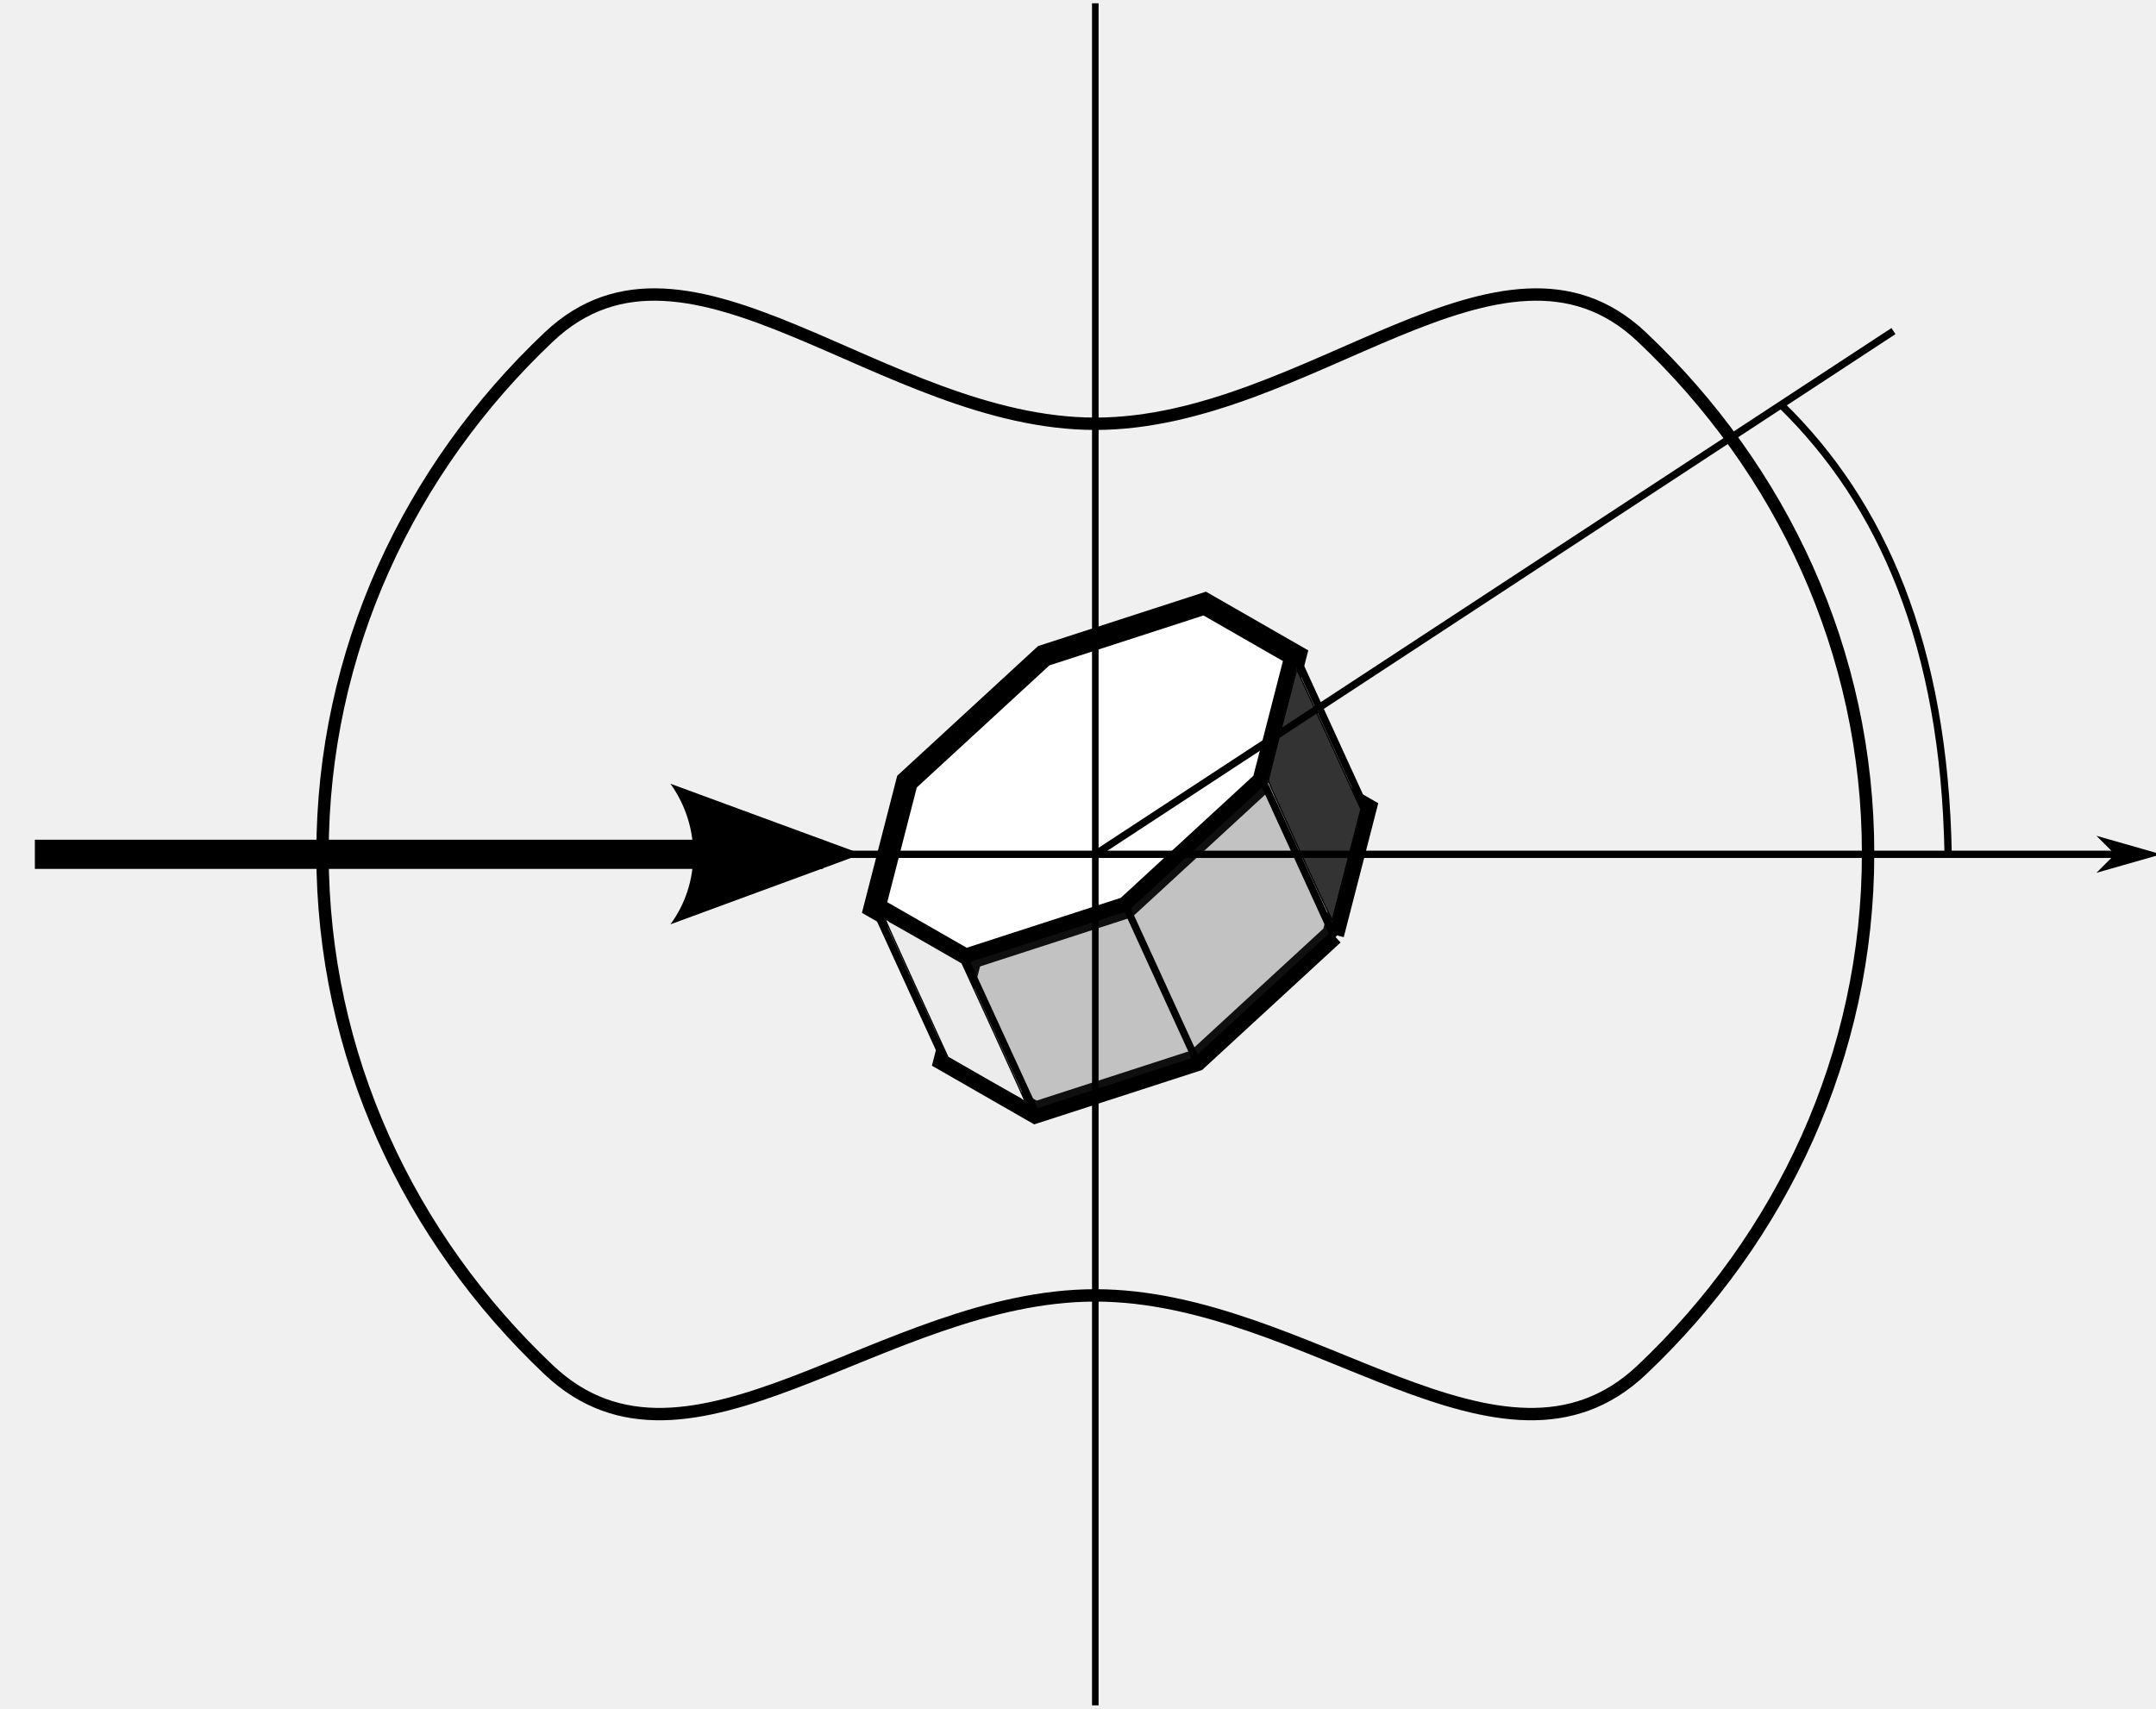
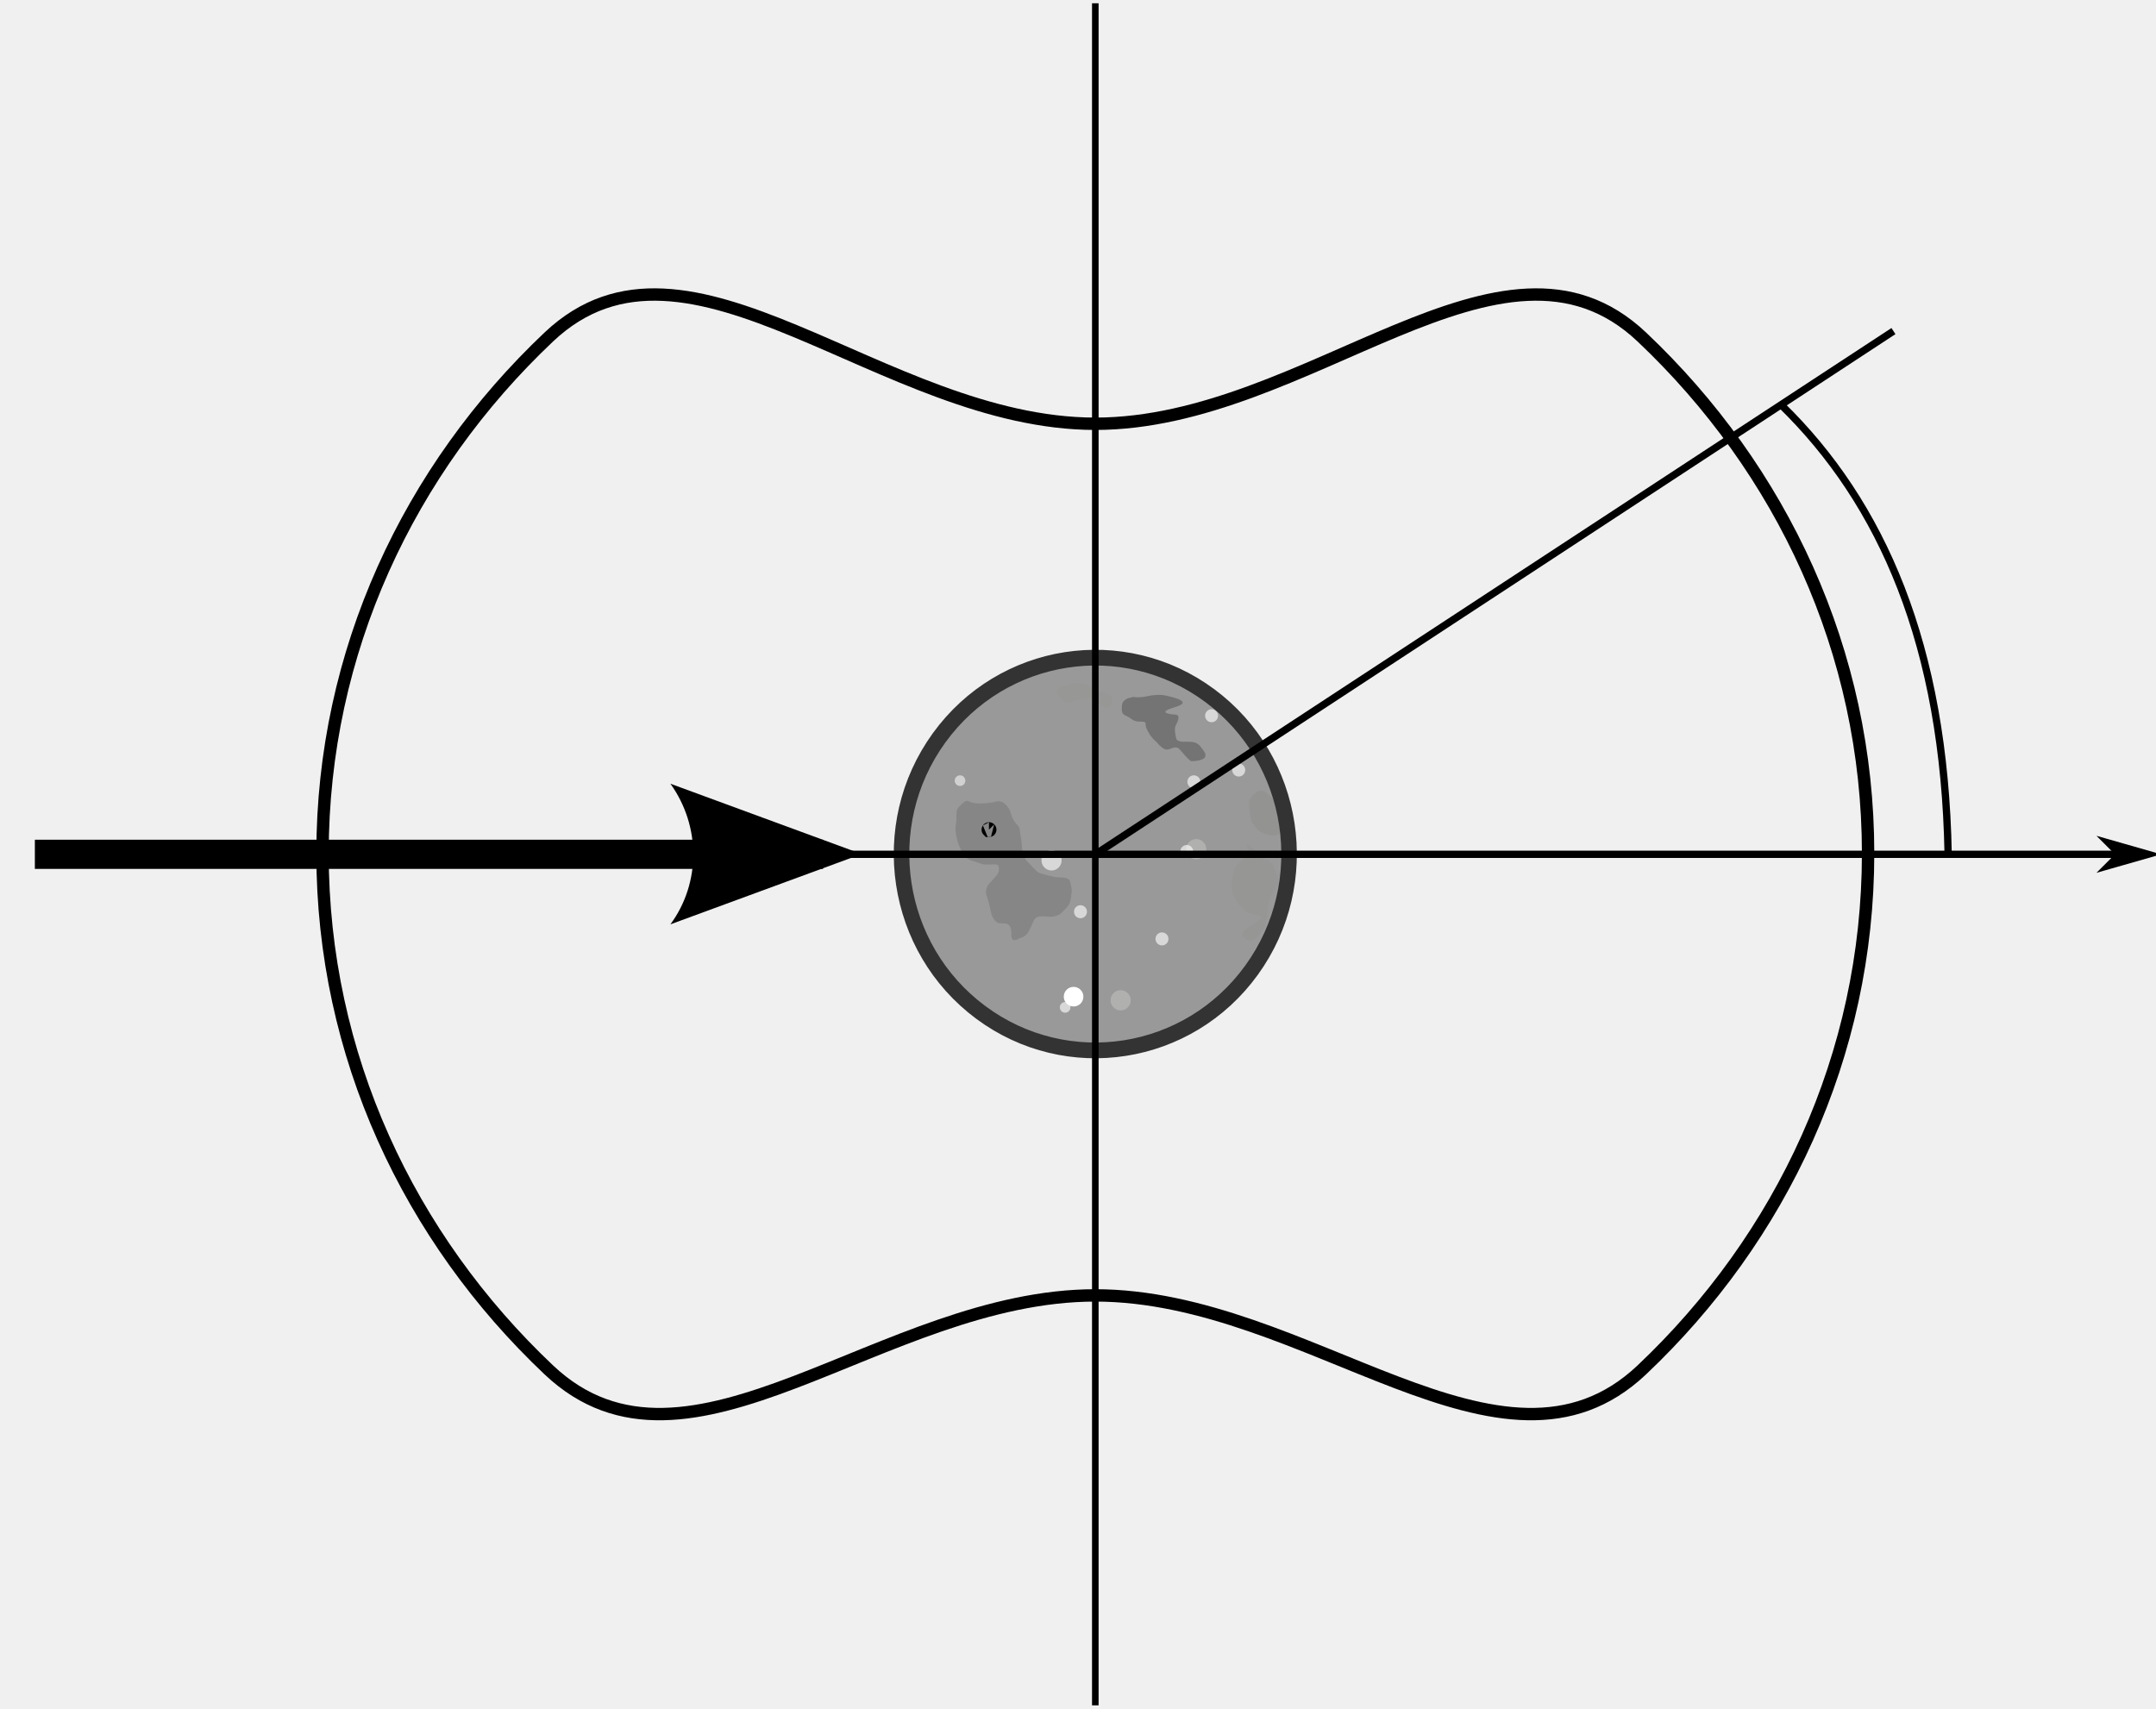
- <svg xmlns="http://www.w3.org/2000/svg" version="1.1" id="svg2" height="234.336" width="295.646">
+ <svg xmlns="http://www.w3.org/2000/svg" xmlns:xlink="http://www.w3.org/1999/xlink" version="1.1" id="svg2" height="234.336" width="295.646">
  <defs id="defs4">
    <marker orient="auto" refY="0" refX="0" id="Arrow1Mend" style="overflow:visible">
      <path id="path4290" d="M 0,0 5,-5 -12.5,0 5,5 0,0 z" style="fill-rule:evenodd;stroke:#000000;stroke-width:1pt" transform="matrix(-0.4,0,0,-0.4,-4,0)" />
    </marker>
    <marker orient="auto" refY="0" refX="0" id="Arrow2Mstart" style="overflow:visible">
      <path id="path4305" style="fill-rule:evenodd;stroke-width:0.625;stroke-linejoin:round" d="M 8.719,4.034 -2.207,0.016 8.719,-4.002 c -1.745,2.372 -1.735,5.617 -6e-7,8.035 z" transform="scale(0.6,0.6)" />
    </marker>
    <marker orient="auto" refY="0" refX="0" id="Arrow2Lstart" style="overflow:visible">
      <path id="path4299" style="fill-rule:evenodd;stroke-width:0.625;stroke-linejoin:round" d="M 8.719,4.034 -2.207,0.016 8.719,-4.002 c -1.745,2.372 -1.735,5.617 -6e-7,8.035 z" transform="matrix(1.1,0,0,1.1,1.1,0)" />
    </marker>
    <marker orient="auto" refY="0" refX="0" id="Arrow1Lstart" style="overflow:visible">
      <path id="path4281" d="M 0,0 5,-5 -12.5,0 5,5 0,0 z" style="fill-rule:evenodd;stroke:#000000;stroke-width:1pt" transform="matrix(0.8,0,0,0.8,10,0)" />
    </marker>
    <marker orient="auto" refY="0" refX="0" id="Arrow2Mstart-1" style="overflow:visible">
      <path id="path4305-7" style="fill-rule:evenodd;stroke-width:0.625;stroke-linejoin:round" d="M 8.719,4.034 -2.207,0.016 8.719,-4.002 c -1.745,2.372 -1.735,5.617 -6e-7,8.035 z" transform="scale(0.6,0.6)" />
    </marker>
    <marker orient="auto" refY="0" refX="0" id="marker5315" style="overflow:visible">
      <path id="path5317" style="fill-rule:evenodd;stroke-width:0.625;stroke-linejoin:round" d="M 8.719,4.034 -2.207,0.016 8.719,-4.002 c -1.745,2.372 -1.735,5.617 -6e-7,8.035 z" transform="scale(0.6,0.6)" />
    </marker>
    <marker orient="auto" refY="0" refX="0" id="marker5319" style="overflow:visible">
      <path id="path5321" style="fill-rule:evenodd;stroke-width:0.625;stroke-linejoin:round" d="M 8.719,4.034 -2.207,0.016 8.719,-4.002 c -1.745,2.372 -1.735,5.617 -6e-7,8.035 z" transform="scale(0.6,0.6)" />
    </marker>
    <marker orient="auto" refY="0" refX="0" id="marker5323" style="overflow:visible">
      <path id="path5325" style="fill-rule:evenodd;stroke-width:0.625;stroke-linejoin:round" d="M 8.719,4.034 -2.207,0.016 8.719,-4.002 c -1.745,2.372 -1.735,5.617 -6e-7,8.035 z" transform="scale(0.6,0.6)" />
    </marker>
    <marker orient="auto" refY="0" refX="0" id="marker5327" style="overflow:visible">
      <path id="path5329" style="fill-rule:evenodd;stroke-width:0.625;stroke-linejoin:round" d="M 8.719,4.034 -2.207,0.016 8.719,-4.002 c -1.745,2.372 -1.735,5.617 -6e-7,8.035 z" transform="scale(0.6,0.6)" />
    </marker>
    <marker orient="auto" refY="0" refX="0" id="marker5331" style="overflow:visible">
      <path id="path5333" style="fill-rule:evenodd;stroke-width:0.625;stroke-linejoin:round" d="M 8.719,4.034 -2.207,0.016 8.719,-4.002 c -1.745,2.372 -1.735,5.617 -6e-7,8.035 z" transform="scale(0.6,0.6)" />
    </marker>
    <marker orient="auto" refY="0" refX="0" id="Arrow2Mstart-4" style="overflow:visible">
      <path id="path4305-5" style="fill-rule:evenodd;stroke-width:0.625;stroke-linejoin:round" d="M 8.719,4.034 -2.207,0.016 8.719,-4.002 c -1.745,2.372 -1.735,5.617 -6e-7,8.035 z" transform="scale(0.6,0.6)" />
    </marker>
    <marker orient="auto" refY="0" refX="0" id="marker5403" style="overflow:visible">
      <path id="path5405" style="fill-rule:evenodd;stroke-width:0.625;stroke-linejoin:round" d="M 8.719,4.034 -2.207,0.016 8.719,-4.002 c -1.745,2.372 -1.735,5.617 -6e-7,8.035 z" transform="scale(0.6,0.6)" />
    </marker>
    <marker orient="auto" refY="0" refX="0" id="marker5407" style="overflow:visible">
      <path id="path5409" style="fill-rule:evenodd;stroke-width:0.625;stroke-linejoin:round" d="M 8.719,4.034 -2.207,0.016 8.719,-4.002 c -1.745,2.372 -1.735,5.617 -6e-7,8.035 z" transform="scale(0.6,0.6)" />
    </marker>
    <marker orient="auto" refY="0" refX="0" id="marker5411" style="overflow:visible">
      <path id="path5413" style="fill-rule:evenodd;stroke-width:0.625;stroke-linejoin:round" d="M 8.719,4.034 -2.207,0.016 8.719,-4.002 c -1.745,2.372 -1.735,5.617 -6e-7,8.035 z" transform="scale(0.6,0.6)" />
    </marker>
    <marker orient="auto" refY="0" refX="0" id="marker5415" style="overflow:visible">
      <path id="path5417" style="fill-rule:evenodd;stroke-width:0.625;stroke-linejoin:round" d="M 8.719,4.034 -2.207,0.016 8.719,-4.002 c -1.745,2.372 -1.735,5.617 -6e-7,8.035 z" transform="scale(0.6,0.6)" />
    </marker>
    <marker orient="auto" refY="0" refX="0" id="marker5419" style="overflow:visible">
      <path id="path5421" style="fill-rule:evenodd;stroke-width:0.625;stroke-linejoin:round" d="M 8.719,4.034 -2.207,0.016 8.719,-4.002 c -1.745,2.372 -1.735,5.617 -6e-7,8.035 z" transform="scale(0.6,0.6)" />
    </marker>
    <marker orient="auto" refY="0" refX="0" id="marker5423" style="overflow:visible">
      <path id="path5425" style="fill-rule:evenodd;stroke-width:0.625;stroke-linejoin:round" d="M 8.719,4.034 -2.207,0.016 8.719,-4.002 c -1.745,2.372 -1.735,5.617 -6e-7,8.035 z" transform="scale(0.6,0.6)" />
    </marker>
    <marker orient="auto" refY="0" refX="0" id="marker5427" style="overflow:visible">
      <path id="path5429" style="fill-rule:evenodd;stroke-width:0.625;stroke-linejoin:round" d="M 8.719,4.034 -2.207,0.016 8.719,-4.002 c -1.745,2.372 -1.735,5.617 -6e-7,8.035 z" transform="scale(0.6,0.6)" />
    </marker>
    <marker orient="auto" refY="0" refX="0" id="marker5431" style="overflow:visible">
      <path id="path5433" style="fill-rule:evenodd;stroke-width:0.625;stroke-linejoin:round" d="M 8.719,4.034 -2.207,0.016 8.719,-4.002 c -1.745,2.372 -1.735,5.617 -6e-7,8.035 z" transform="scale(0.6,0.6)" />
    </marker>
    <marker orient="auto" refY="0" refX="0" id="marker5435" style="overflow:visible">
      <path id="path5437" style="fill-rule:evenodd;stroke-width:0.625;stroke-linejoin:round" d="M 8.719,4.034 -2.207,0.016 8.719,-4.002 c -1.745,2.372 -1.735,5.617 -6e-7,8.035 z" transform="scale(0.6,0.6)" />
    </marker>
    <marker orient="auto" refY="0" refX="0" id="marker5439" style="overflow:visible">
      <path id="path5441" style="fill-rule:evenodd;stroke-width:0.625;stroke-linejoin:round" d="M 8.719,4.034 -2.207,0.016 8.719,-4.002 c -1.745,2.372 -1.735,5.617 -6e-7,8.035 z" transform="scale(0.6,0.6)" />
    </marker>
    <marker orient="auto" refY="0" refX="0" id="Arrow2Mstart-16" style="overflow:visible">
      <path id="path4305-8" style="fill-rule:evenodd;stroke-width:0.625;stroke-linejoin:round" d="M 8.719,4.034 -2.207,0.016 8.719,-4.002 c -1.745,2.372 -1.735,5.617 -6e-7,8.035 z" transform="scale(0.6,0.6)" />
    </marker>
+     <radialGradient xlink:href="#linearGradient9642" id="radialGradient3200" gradientUnits="userSpaceOnUse" gradientTransform="matrix(0.02126119,0,0,0.02755039,17.48194,33.25133)" cx="97.468" cy="-405.912" fx="97.468" fy="-405.912" r="358.446" />
+     <linearGradient id="linearGradient9642">
+       <stop style="stop-color:#787974;stop-opacity:1;" offset="0" id="stop9644" />
+       <stop style="stop-color:#787974;stop-opacity:0;" offset="1" id="stop9646" />
+     </linearGradient>
+     <radialGradient xlink:href="#linearGradient9642" id="radialGradient3188" gradientUnits="userSpaceOnUse" gradientTransform="matrix(0.02126119,0,0,0.02755039,17.48194,33.25133)" cx="97.468" cy="-405.912" fx="97.468" fy="-405.912" r="358.446" />
+     <radialGradient xlink:href="#linearGradient9642" id="radialGradient3204" gradientUnits="userSpaceOnUse" gradientTransform="matrix(0.02126119,0,0,0.02755039,17.48194,33.25133)" cx="97.468" cy="-405.912" fx="97.468" fy="-405.912" r="358.446" />
  </defs>
-   <g id="layer2" style="display:inline" transform="translate(-242.6604,-372.6943)">
+   <g id="layer2" style="display:none" transform="translate(-242.6604,-372.6943)">
    <g id="g4083" transform="translate(136.7857,-5.714286)">
      <path id="path3037" d="m 288.687,506.567 -18.751,17.267 -22.072,7.152 -12.463,-7.152 4.446,-17.267 18.751,-17.267 22.072,-7.152 12.463,7.152 -4.446,17.267" style="fill:#ffffff;fill-opacity:1;stroke:#000000;stroke-width:3;stroke-miterlimit:4;stroke-dashoffset:0" />
      <path style="fill:#ffffff;fill-opacity:1;stroke:#000000;stroke-width:3;stroke-miterlimit:4;stroke-dashoffset:0" d="m 279.09,485.606 -18.751,17.267 -22.072,7.152 -12.463,-7.152 4.446,-17.267 18.751,-17.267 22.072,-7.152 12.463,7.152 -4.446,17.267" id="path3051" />
      <g transform="translate(-88.21956,-7.49559)" id="g4075">
        <path style="fill:#333333;fill-opacity:0.3;stroke:#000000;stroke-width:1;stroke-miterlimit:4;stroke-opacity:1;stroke-dasharray:none" d="m 371.75,475.844 -4.438,17.25 -18.75,17.281 -22.094,7.156 -12.438,-7.156 9.594,20.969 12.469,7.156 22.062,-7.156 18.75,-17.281 4.438,-17.25 -9.594,-20.969 z" id="path3247" />
        <path style="fill:none;stroke:#000000;stroke-width:1px;stroke-linecap:butt;stroke-linejoin:miter;stroke-opacity:1" d="m 348.562,510.375 9.594,20.969" id="path3292" />
        <path style="fill:none;stroke:#000000;stroke-width:1px;stroke-linecap:butt;stroke-linejoin:miter;stroke-opacity:1" d="m 326.469,517.531 9.625,20.969" id="path3294" />
        <path style="fill:#000000;stroke:#000000;stroke-width:1px;stroke-linecap:butt;stroke-linejoin:miter;stroke-opacity:1" d="m 367.312,493.094 9.594,20.969" id="path4064" />
        <path style="fill:#ececec;fill-opacity:1;stroke:#000000;stroke-width:0.179;stroke-miterlimit:4;stroke-opacity:1;stroke-dasharray:none;stroke-dashoffset:0" d="m 329.334,533.926 -5.251,-3.018 -4.319,-9.427 c -2.375,-5.185 -4.298,-9.452 -4.272,-9.483 0.026,-0.031 2.402,1.298 5.28,2.953 l 5.233,3.01 4.336,9.445 c 2.385,5.195 4.315,9.466 4.29,9.491 -0.025,0.025 -2.409,-1.312 -5.297,-2.972 l 0,0 z" id="path4069" />
        <path style="fill:#333333;fill-opacity:1;stroke:#000000;stroke-width:0.179;stroke-miterlimit:4;stroke-opacity:1;stroke-dasharray:none;stroke-dashoffset:0" d="m 372.376,502.727 c -2.398,-5.25 -4.36,-9.643 -4.36,-9.764 0,-0.281 3.855,-15.296 3.912,-15.237 0.023,0.024 2.01,4.345 4.414,9.602 l 4.371,9.558 -1.936,7.496 c -1.065,4.123 -1.96,7.584 -1.989,7.693 -0.029,0.108 -2.014,-4.098 -4.412,-9.347 z" id="path4073" />
      </g>
+     </g>
+   </g>
+   <g id="layer1">
+     <g style="display:inline" transform="matrix(2.031903,0,0,2.031903,101.4681,68.38076)" id="g3235">
+       <path transform="matrix(1.384683,0,0,1.384683,101.8695,23.52141)" d="m -46.5,0.25 a 9.75,9.75 0 1 1 -19.5,0 9.75,9.75 0 1 1 19.5,0 z" id="path7596" style="fill:#999999;fill-opacity:1;stroke:none" />
+       <path id="path7602" d="m 17.44,20.423 c -0.384,0.092 -1.151,0.224 -1.674,0.12 -0.4,-0.08 -0.414,-0.304 -0.797,0.08 -0.027,0.027 -0.053,0.053 -0.08,0.08 -0.242,0.242 -0.279,0.278 -0.279,0.638 0,0.236 0.004,0.461 -0.04,0.677 -0.047,0.233 -0.011,0.591 0.04,0.797 0.078,0.313 0.128,0.534 0.279,0.837 0.121,0.241 0.177,0.432 0.399,0.598 0.288,0.216 0.684,0.273 0.996,0.399 0.221,0.088 0.59,0.04 0.837,0.04 0.313,0 0.359,0.035 0.359,0.399 0,0.312 -0.585,0.749 -0.757,1.036 -0.191,0.318 -0.118,0.564 0,0.917 0.088,0.263 0.145,0.524 0.199,0.797 0.057,0.285 0.131,0.49 0.359,0.717 0.242,0.242 0.688,-0.026 0.917,0.279 0.115,0.153 0.12,0.407 0.12,0.598 0,0.317 0.102,0.467 0.399,0.319 0.27,-0.135 0.472,-0.125 0.677,-0.399 0.196,-0.261 0.294,-0.587 0.438,-0.877 0.129,-0.258 0.35,-0.279 0.638,-0.279 0.266,0 0.48,0.069 0.757,0 0.406,-0.101 0.468,-0.229 0.757,-0.518 0.366,-0.366 0.323,-0.621 0.399,-1.076 0.034,-0.205 -0.034,-0.454 -0.08,-0.638 -0.013,-0.053 -0.027,-0.106 -0.04,-0.159 -0.056,-0.222 -0.543,-0.239 -0.717,-0.239 -0.385,0 -0.956,-0.189 -1.315,-0.279 -0.183,-0.046 -0.691,-0.651 -0.837,-0.797 -0.211,-0.211 -0.252,-0.371 -0.319,-0.638 -0.082,-0.329 -0.038,-0.671 -0.12,-0.996 -0.093,-0.372 0.016,-0.582 -0.279,-0.877 -0.209,-0.209 -0.346,-0.496 -0.399,-0.757 -0.05,-0.252 -0.287,-0.534 -0.478,-0.677 -0.14,-0.105 -0.157,-0.079 -0.359,-0.12 z" style="opacity:0.189;fill:#333333;fill-opacity:1;fill-rule:evenodd;stroke:none" />
+       <path id="path7604" d="m 35.096,19.717 c -0.207,0.007 -0.418,0.259 -0.598,0.438 -0.177,0.177 -0.12,0.479 -0.12,0.717 0,0.26 0.056,0.543 0.12,0.797 0.054,0.216 0.253,0.492 0.399,0.638 0.22,0.22 0.501,0.349 0.797,0.399 0.388,0.065 0.601,0.111 0.757,-0.279 0.107,-0.268 0.159,-0.452 0.159,-0.757 0,-0.276 -0.012,-0.488 -0.08,-0.757 -0.081,-0.325 -0.186,-0.492 -0.478,-0.638 -0.207,-0.104 -0.418,-0.343 -0.598,-0.478 -0.103,-0.077 -0.236,-0.08 -0.359,-0.08 z" style="opacity:0.183;fill:#787974;fill-opacity:1;fill-rule:evenodd;stroke:none" />
+       <path id="path7608" d="m 34.14,23.383 c 0.08,0.085 0.159,0.377 0.159,0.638 0,0.106 -0.659,0.619 -0.757,0.717 -0.192,0.192 -0.23,0.514 -0.279,0.757 -0.063,0.313 -0.141,0.53 -0.08,0.837 0.052,0.26 0.16,0.519 0.279,0.757 0.143,0.286 0.351,0.43 0.598,0.677 0.275,0.275 0.615,0.273 0.956,0.359 0.434,0.109 -0.258,0.522 -0.359,0.598 -0.268,0.201 -0.528,0.26 -0.677,0.558 -0.173,0.345 0.185,0.472 0.399,0.558 0.242,0.097 0.606,-0.33 0.717,-0.478 0.15,-0.201 0.399,-0.427 0.399,-0.677 0,-0.247 0.12,-0.508 0.12,-0.797 0,-0.27 0.061,-0.564 0.12,-0.797 0.089,-0.355 0.217,-0.496 0.438,-0.717 0.178,-0.178 0.174,-0.619 0.12,-0.837 C 36.23,25.286 36.073,25.059 36.013,24.818 35.951,24.572 35.651,24.429 35.455,24.38 35.219,24.321 34.888,23.893 34.738,23.742 34.53,23.535 34.439,23.383 34.14,23.383 z" style="opacity:0.117;fill:#787974;fill-opacity:1;fill-rule:evenodd;stroke:none" />
+       <path id="path7610" d="m 16.804,22.347 c -0.009,-0.009 0.027,0 0,0 z" style="fill:none;stroke:#000000;stroke-width:1px;stroke-linecap:butt;stroke-linejoin:miter;stroke-opacity:1" />
+       <path id="path7612" d="m 21.706,12.703 c 0.172,-0.043 0.571,-0.173 0.837,-0.239 0.34,-0.085 0.697,0.12 1.036,0.12 0.034,0 0.255,0.438 0.638,0.438 0.053,0 0.106,0 0.159,0 0.241,0 0.511,0.192 0.677,0.359 0.161,0.161 0.014,0.544 -0.08,0.638 -0.254,0.254 -0.481,0.077 -0.677,-0.12 -0.21,-0.21 -0.321,-0.289 -0.598,-0.359 -0.275,-0.069 -0.569,-0.027 -0.837,0.04 -0.327,0.082 -0.541,0.159 -0.917,0.159 -0.125,0 -0.511,-0.545 -0.558,-0.638 -0.082,-0.164 0.218,-0.373 0.319,-0.399 z" style="opacity:0.2;fill:#938f8b;fill-opacity:1;fill-rule:evenodd;stroke:none" />
+       <path id="path7614" d="m 26.528,13.381 c 0.197,0.051 0.64,0.039 0.956,-0.04 0.351,-0.088 0.907,-0.132 1.275,-0.04 0.223,0.056 1.585,0.323 0.956,0.638 -0.311,0.156 -0.64,0.193 -0.917,0.359 -0.333,0.2 0.402,0.279 0.558,0.279 0.424,0 0.18,0.51 0.08,0.677 -0.157,0.261 -0.05,0.665 0,0.917 0.057,0.285 0.547,0.239 0.797,0.239 0.343,0 0.631,0.044 0.837,0.319 0.182,0.243 0.434,0.487 0.319,0.717 -0.119,0.237 -0.72,0.279 -0.917,0.279 -0.151,0 -0.749,-0.762 -0.837,-0.837 -0.23,-0.197 -0.499,-0.015 -0.717,0.04 -0.388,0.097 -0.675,-0.397 -0.917,-0.598 -0.261,-0.218 -0.425,-0.53 -0.558,-0.797 -0.169,-0.337 0.104,-0.478 -0.399,-0.478 -0.312,0 -0.483,-0.063 -0.717,-0.239 -0.319,-0.239 -0.558,-0.147 -0.558,-0.598 0,-0.398 0.022,-0.515 0.359,-0.717 0.108,-0.065 0.254,-0.033 0.399,-0.12 z" style="opacity:0.289;fill:#1a1a1a;fill-opacity:1;fill-rule:evenodd;stroke:none" />
+       <path transform="matrix(0.02126119,0,0,0.02126119,39.24087,10.61324)" d="m -824.731,649.369 a 31.865,31.865 0 1 1 -63.729,0 31.865,31.865 0 1 1 63.729,0 z" id="path7618" style="opacity:0.617;fill:#ffffff;fill-opacity:1;stroke:none" />
+       <path transform="matrix(0.01125594,0,0,0.01125594,24.49339,11.73038)" d="m -824.731,649.369 a 31.865,31.865 0 1 1 -63.729,0 31.865,31.865 0 1 1 63.729,0 z" id="path7620" style="opacity:0.544;fill:#ffffff;fill-opacity:1;stroke:none" />
+       <path transform="matrix(0.02126119,0,0,0.02126119,49.00464,9.856026)" d="m -824.731,649.369 a 31.865,31.865 0 1 1 -63.729,0 31.865,31.865 0 1 1 63.729,0 z" id="path7622" style="opacity:0.544;fill:#c2c3be;fill-opacity:1;stroke:none" />
+       <path transform="matrix(0.02126119,0,0,0.02126119,43.90359,20.05813)" d="m -824.731,649.369 a 31.865,31.865 0 1 1 -63.729,0 31.865,31.865 0 1 1 63.729,0 z" id="path7624" style="opacity:0.567;fill:#c2c3be;fill-opacity:1;stroke:none" />
+       <path transform="matrix(0.01375725,0,0,0.01375725,41.93915,14.88827)" d="m -824.731,649.369 a 31.865,31.865 0 1 1 -63.729,0 31.865,31.865 0 1 1 63.729,0 z" id="path7626" style="opacity:0.617;fill:#ffffff;fill-opacity:1;stroke:none" />
+       <path transform="matrix(0.01125594,0,0,0.01125594,31.58705,27.03343)" d="m -824.731,649.369 a 31.865,31.865 0 1 1 -63.729,0 31.865,31.865 0 1 1 63.729,0 z" id="path7628" style="opacity:0.617;fill:#ffffff;fill-opacity:1;stroke:none" />
+       <path transform="matrix(0.01375725,0,0,0.01375725,40.26543,20.78638)" d="m -824.731,649.369 a 31.865,31.865 0 1 1 -63.729,0 31.865,31.865 0 1 1 63.729,0 z" id="path7630" style="opacity:0.617;fill:#ffffff;fill-opacity:1;stroke:none" />
+       <path transform="matrix(0.01375725,0,0,0.01375725,45.44608,9.388735)" d="m -824.731,649.369 a 31.865,31.865 0 1 1 -63.729,0 31.865,31.865 0 1 1 63.729,0 z" id="path7632" style="opacity:0.617;fill:#ffffff;fill-opacity:1;stroke:none" />
+       <path transform="matrix(0.01375725,0,0,0.01375725,42.41733,10.1858)" d="m -824.731,649.369 a 31.865,31.865 0 1 1 -63.729,0 31.865,31.865 0 1 1 63.729,0 z" id="path7634" style="opacity:0.617;fill:#ffffff;fill-opacity:1;stroke:none" />
+       <path transform="matrix(0.01375725,0,0,0.01375725,43.61297,5.722315)" d="m -824.731,649.369 a 31.865,31.865 0 1 1 -63.729,0 31.865,31.865 0 1 1 63.729,0 z" id="path7636" style="opacity:0.617;fill:#ffffff;fill-opacity:1;stroke:none" />
+       <path transform="matrix(0.01375725,0,0,0.01375725,34.7658,18.95317)" d="m -824.731,649.369 a 31.865,31.865 0 1 1 -63.729,0 31.865,31.865 0 1 1 63.729,0 z" id="path7638" style="opacity:0.617;fill:#ffffff;fill-opacity:1;stroke:none" />
+       <path transform="matrix(0.998698,0,0,0.998698,184.8058,-35.81234)" d="m -161.839,69.523 a 0.663,0.663 0 1 1 -1.326,0 0.663,0.663 0 1 1 1.326,0 z" id="path7659" style="fill:#ffffff;fill-opacity:1;stroke:none" />
+       <path transform="matrix(0.8138673,-1.125132,1.110127,0.8248708,69.45272,2.422657)" d="m -22.5,-17.5 a 9.5,9.5 0 1 1 -19,0 9.5,9.5 0 1 1 19,0 z" id="path7663" style="fill:none;stroke:#333333;stroke-width:0.761;stroke-linecap:square;stroke-linejoin:miter;stroke-miterlimit:4;stroke-opacity:1;stroke-dasharray:none" />
    </g>
  </g>
  <g id="layer4" style="display:inline" transform="translate(-242.6604,-372.6943)">
    <path id="path4905-4" d="m 355.519,489.862 -108.078,0" style="fill:none;stroke:#000000;stroke-width:4;stroke-linecap:butt;stroke-linejoin:miter;stroke-miterlimit:4;stroke-opacity:1;stroke-dasharray:none;marker-start:url(#Arrow2Mstart);marker-mid:none" />
  </g>
  <g id="layer6" style="display:none">
    <flowRoot xml:space="preserve" id="flowRoot6529" style="font-size:12px;font-style:normal;font-weight:normal;line-height:125%;letter-spacing:0px;word-spacing:0px;fill:#000000;fill-opacity:1;stroke:none;display:inline;font-family:Sans" transform="translate(-10.88545,13.3747)">
      <flowRegion id="flowRegion6531">
        <rect id="rect6533" width="94.737" height="30.093" x="20.619" y="83.313" />
      </flowRegion>
      <flowPara id="flowPara6535">Light Ray</flowPara>
    </flowRoot>
  </g>
  <g id="layer3" style="display:none" transform="translate(-242.6604,-372.6943)">
    <g id="g5646">
      <path style="fill:none;stroke:#000000;stroke-width:2;stroke-linecap:butt;stroke-linejoin:miter;stroke-miterlimit:4;stroke-opacity:1;stroke-dasharray:none;marker-start:url(#Arrow2Mstart);marker-mid:none" d="m 313.039,437.033 79.819,52.829" id="path5287" />
      <path id="path5283" d="m 295.552,459.893 97.305,29.969" style="fill:none;stroke:#000000;stroke-width:2;stroke-linecap:butt;stroke-linejoin:miter;stroke-miterlimit:4;stroke-opacity:1;stroke-dasharray:none;marker-start:url(#Arrow2Mstart);marker-mid:none" />
      <path style="fill:none;stroke:#000000;stroke-width:2;stroke-linecap:butt;stroke-linejoin:miter;stroke-miterlimit:4;stroke-opacity:1;stroke-dasharray:none;marker-start:url(#Arrow2Mstart);marker-mid:none" d="m 291.071,489.862 101.786,0" id="path4905" />
      <path style="fill:none;stroke:#000000;stroke-width:2;stroke-linecap:butt;stroke-linejoin:miter;stroke-miterlimit:4;stroke-opacity:1;stroke-dasharray:none;marker-start:url(#Arrow2Mstart);marker-mid:none" d="m 393.857,432.789 0,56.073" id="path4907" />
      <path id="path4095" d="m 367.21,428.582 25.647,61.28" style="fill:none;stroke:#000000;stroke-width:2;stroke-linecap:butt;stroke-linejoin:miter;stroke-miterlimit:4;stroke-opacity:1;stroke-dasharray:none;marker-start:url(#Arrow2Mstart);marker-mid:none" />
      <path style="fill:none;stroke:#000000;stroke-width:2;stroke-linecap:butt;stroke-linejoin:miter;stroke-miterlimit:4;stroke-opacity:1;stroke-dasharray:none;marker-start:url(#Arrow2Mstart);marker-mid:none" d="m 338.797,429.71 54.06,60.153" id="path5285" />
      <path style="fill:none;stroke:#000000;stroke-width:2;stroke-linecap:butt;stroke-linejoin:miter;stroke-miterlimit:4;stroke-opacity:1;stroke-dasharray:none;marker-start:url(#Arrow2Mstart);marker-mid:none" d="m 472.676,437.033 -79.819,52.829" id="path5287-0" />
      <path id="path5283-9" d="m 490.162,459.893 -97.305,29.969" style="fill:none;stroke:#000000;stroke-width:2;stroke-linecap:butt;stroke-linejoin:miter;stroke-miterlimit:4;stroke-opacity:1;stroke-dasharray:none;marker-start:url(#Arrow2Mstart);marker-mid:none" />
      <path id="path5602" d="m 494.643,489.862 -101.786,0" style="fill:none;stroke:#000000;stroke-width:2;stroke-linecap:butt;stroke-linejoin:miter;stroke-miterlimit:4;stroke-opacity:1;stroke-dasharray:none;marker-start:url(#Arrow2Mstart);marker-mid:none" />
      <path id="path4095-8" d="m 418.504,428.582 -25.647,61.28" style="fill:none;stroke:#000000;stroke-width:2;stroke-linecap:butt;stroke-linejoin:miter;stroke-miterlimit:4;stroke-opacity:1;stroke-dasharray:none;marker-start:url(#Arrow2Mstart);marker-mid:none" />
      <path style="fill:none;stroke:#000000;stroke-width:2;stroke-linecap:butt;stroke-linejoin:miter;stroke-miterlimit:4;stroke-opacity:1;stroke-dasharray:none;marker-start:url(#Arrow2Mstart);marker-mid:none" d="m 446.917,429.71 -54.06,60.153" id="path5285-2" />
      <path style="fill:none;stroke:#000000;stroke-width:2;stroke-linecap:butt;stroke-linejoin:miter;stroke-miterlimit:4;stroke-opacity:1;stroke-dasharray:none;marker-start:url(#Arrow2Mstart);marker-mid:none" d="m 313.039,542.691 79.819,-52.829" id="path5287-1" />
      <path id="path5283-7" d="m 295.552,519.832 97.305,-29.969" style="fill:none;stroke:#000000;stroke-width:2;stroke-linecap:butt;stroke-linejoin:miter;stroke-miterlimit:4;stroke-opacity:1;stroke-dasharray:none;marker-start:url(#Arrow2Mstart);marker-mid:none" />
      <path style="fill:none;stroke:#000000;stroke-width:2;stroke-linecap:butt;stroke-linejoin:miter;stroke-miterlimit:4;stroke-opacity:1;stroke-dasharray:none;marker-start:url(#Arrow2Mstart);marker-mid:none" d="m 393.857,546.935 0,-56.073" id="path4907-1" />
      <path id="path4095-5" d="m 367.21,551.142 25.647,-61.28" style="fill:none;stroke:#000000;stroke-width:2;stroke-linecap:butt;stroke-linejoin:miter;stroke-miterlimit:4;stroke-opacity:1;stroke-dasharray:none;marker-start:url(#Arrow2Mstart);marker-mid:none" />
      <path style="fill:none;stroke:#000000;stroke-width:2;stroke-linecap:butt;stroke-linejoin:miter;stroke-miterlimit:4;stroke-opacity:1;stroke-dasharray:none;marker-start:url(#Arrow2Mstart);marker-mid:none" d="m 338.797,550.015 54.06,-60.153" id="path5285-27" />
      <path style="fill:none;stroke:#000000;stroke-width:2;stroke-linecap:butt;stroke-linejoin:miter;stroke-miterlimit:4;stroke-opacity:1;stroke-dasharray:none;marker-start:url(#Arrow2Mstart);marker-mid:none" d="M 472.676,542.691 392.857,489.862" id="path5287-0-6" />
      <path id="path5283-9-1" d="M 490.162,519.832 392.857,489.862" style="fill:none;stroke:#000000;stroke-width:2;stroke-linecap:butt;stroke-linejoin:miter;stroke-miterlimit:4;stroke-opacity:1;stroke-dasharray:none;marker-start:url(#Arrow2Mstart);marker-mid:none" />
      <path id="path4095-8-2" d="M 418.504,551.142 392.857,489.862" style="fill:none;stroke:#000000;stroke-width:2;stroke-linecap:butt;stroke-linejoin:miter;stroke-miterlimit:4;stroke-opacity:1;stroke-dasharray:none;marker-start:url(#Arrow2Mstart);marker-mid:none" />
      <path style="fill:none;stroke:#000000;stroke-width:2;stroke-linecap:butt;stroke-linejoin:miter;stroke-miterlimit:4;stroke-opacity:1;stroke-dasharray:none;marker-start:url(#Arrow2Mstart);marker-mid:none" d="M 446.917,550.015 392.857,489.862" id="path5285-2-3" />
    </g>
  </g>
  <g id="layer5" transform="translate(-242.6604,-372.6943)" style="display:inline">
    <path style="fill:none;stroke:#000000;stroke-width:1.697;stroke-miterlimit:4;stroke-opacity:1;stroke-dashoffset:0" d="m 498.827,489.743 c 0,27.664 -11.861,52.71 -31.038,70.839 -19.177,18.129 -45.669,-10.225 -74.932,-10.225 -29.263,0 -55.755,28.354 -74.932,10.225 -19.177,-18.129 -31.038,-43.175 -31.038,-70.839 0,-27.664 11.861,-52.71 31.038,-70.839 19.177,-18.129 45.669,11.909 74.932,11.909 29.263,0 55.755,-30.038 74.932,-11.909 19.177,18.129 31.038,43.175 31.038,70.839 z" id="path5643" />
    <path style="fill:none;stroke:#000000;stroke-width:1px;stroke-linecap:butt;stroke-linejoin:miter;stroke-opacity:1;marker-end:url(#Arrow1Mend)" d="m 248.658,489.862 288.399,0" id="path5669" />
    <path style="fill:none;stroke:#000000;stroke-width:0.9px;stroke-linecap:butt;stroke-linejoin:miter;stroke-opacity:1" d="m 392.857,606.58 0,-233.436" id="path5669-7" />
    <flowRoot xml:space="preserve" id="flowRoot6384" style="font-size:12px;font-style:normal;font-weight:normal;line-height:125%;letter-spacing:0px;word-spacing:0px;fill:#000000;fill-opacity:1;stroke:none;font-family:Sans" transform="translate(13.92857,-36.85714)">
      <flowRegion id="flowRegion6386">
        <rect id="rect6388" width="41.416" height="57.074" x="518.208" y="507.89" style="font-size:12px" />
      </flowRegion>
      <flowPara id="flowPara6390">0</flowPara>
    </flowRoot>
    <flowRoot xml:space="preserve" id="flowRoot6384-6" style="font-size:12px;font-style:normal;font-weight:normal;line-height:125%;letter-spacing:0px;word-spacing:0px;fill:#000000;fill-opacity:1;stroke:none;font-family:Sans" transform="translate(-149.1951,-135.0722)">
      <flowRegion id="flowRegion6386-1">
        <rect id="rect6388-8" width="41.416" height="57.074" x="518.208" y="507.89" style="font-size:12px" />
      </flowRegion>
      <flowPara id="flowPara6390-9">90</flowPara>
    </flowRoot>
    <flowRoot xml:space="preserve" id="flowRoot6384-6-2" style="font-size:12px;font-style:normal;font-weight:normal;line-height:125%;letter-spacing:0px;word-spacing:0px;fill:#000000;fill-opacity:1;stroke:none;font-family:Sans" transform="translate(-276.865,-36.54171)">
      <flowRegion id="flowRegion6386-1-7">
        <rect id="rect6388-8-9" width="41.416" height="57.074" x="518.208" y="507.89" style="font-size:12px" />
      </flowRegion>
      <flowPara id="flowPara6450">180</flowPara>
    </flowRoot>
    <flowRoot xml:space="preserve" id="flowRoot6384-6-2-4" style="font-size:12px;font-style:normal;font-weight:normal;line-height:125%;letter-spacing:0px;word-spacing:0px;fill:#000000;fill-opacity:1;stroke:none;font-family:Sans" transform="translate(-160.7842,87.16138)">
      <flowRegion id="flowRegion6386-1-7-3">
        <rect id="rect6388-8-9-1" width="41.416" height="57.074" x="518.208" y="507.89" style="font-size:12px" />
      </flowRegion>
      <flowPara id="flowPara6495">270</flowPara>
    </flowRoot>
    <path style="fill:none;stroke:#000000;stroke-width:1px;stroke-linecap:butt;stroke-linejoin:miter;stroke-opacity:1" d="M 150.197,117.168 259.643,45.407" id="path6501" transform="translate(242.6604,372.6943)" />
    <path style="fill:none;stroke:#000000;stroke-width:1px;stroke-linecap:butt;stroke-linejoin:miter;stroke-opacity:1" d="M 267.143,117.168 C 266.632,88.471 258.062,68.986 244.231,55.512" id="path6503" transform="translate(242.6604,372.6943)" />
    <flowRoot xml:space="preserve" id="flowRoot6505" style="font-size:12px;font-style:normal;font-weight:normal;line-height:125%;letter-spacing:0px;word-spacing:0px;fill:#000000;fill-opacity:1;stroke:none;font-family:Sans" transform="translate(242.6604,372.6943)">
      <flowRegion id="flowRegion6507">
        <rect id="rect6509" width="65" height="46.071" x="321.071" y="50.407" style="font-size:12px" />
      </flowRegion>
      <flowPara id="flowPara6511" />
    </flowRoot>
    <flowRoot xml:space="preserve" id="flowRoot6513" style="font-size:12px;font-style:normal;font-weight:normal;line-height:125%;letter-spacing:0px;word-spacing:0px;fill:#000000;fill-opacity:1;stroke:none;font-family:Sans" transform="translate(242.6604,372.6943)">
      <flowRegion id="flowRegion6515">
        <rect id="rect6517" width="60.357" height="51.429" x="333.929" y="4.336" style="font-size:12px" />
      </flowRegion>
      <flowPara id="flowPara6519" />
    </flowRoot>
    <flowRoot xml:space="preserve" id="flowRoot6521" style="font-size:12px;font-style:normal;font-weight:normal;line-height:125%;letter-spacing:0px;word-spacing:0px;fill:#000000;fill-opacity:1;stroke:none;font-family:Sans" transform="translate(151.4283,421.4137)">
      <flowRegion id="flowRegion6523">
        <rect id="rect6525" width="58.514" height="118.7" x="358.888" y="27.585" style="font-size:12px" />
      </flowRegion>
      <flowPara id="flowPara6527">$\theta$</flowPara>
    </flowRoot>
+     <flowRoot xml:space="preserve" id="flowRoot6529-1" style="font-size:12px;font-style:normal;font-weight:normal;line-height:125%;letter-spacing:0px;word-spacing:0px;fill:#000000;fill-opacity:1;stroke:none;display:inline;font-family:Sans" transform="translate(379.6341,494.4318)">
+       <flowRegion id="flowRegion6531-7">
+         <rect id="rect6533-4" width="214.552" height="35.109" x="20.619" y="83.313" />
+       </flowRegion>
+       <flowPara id="flowPara6535-0">$P(\theta)$ - Phase Function</flowPara>
+     </flowRoot>
  </g>
</svg>
